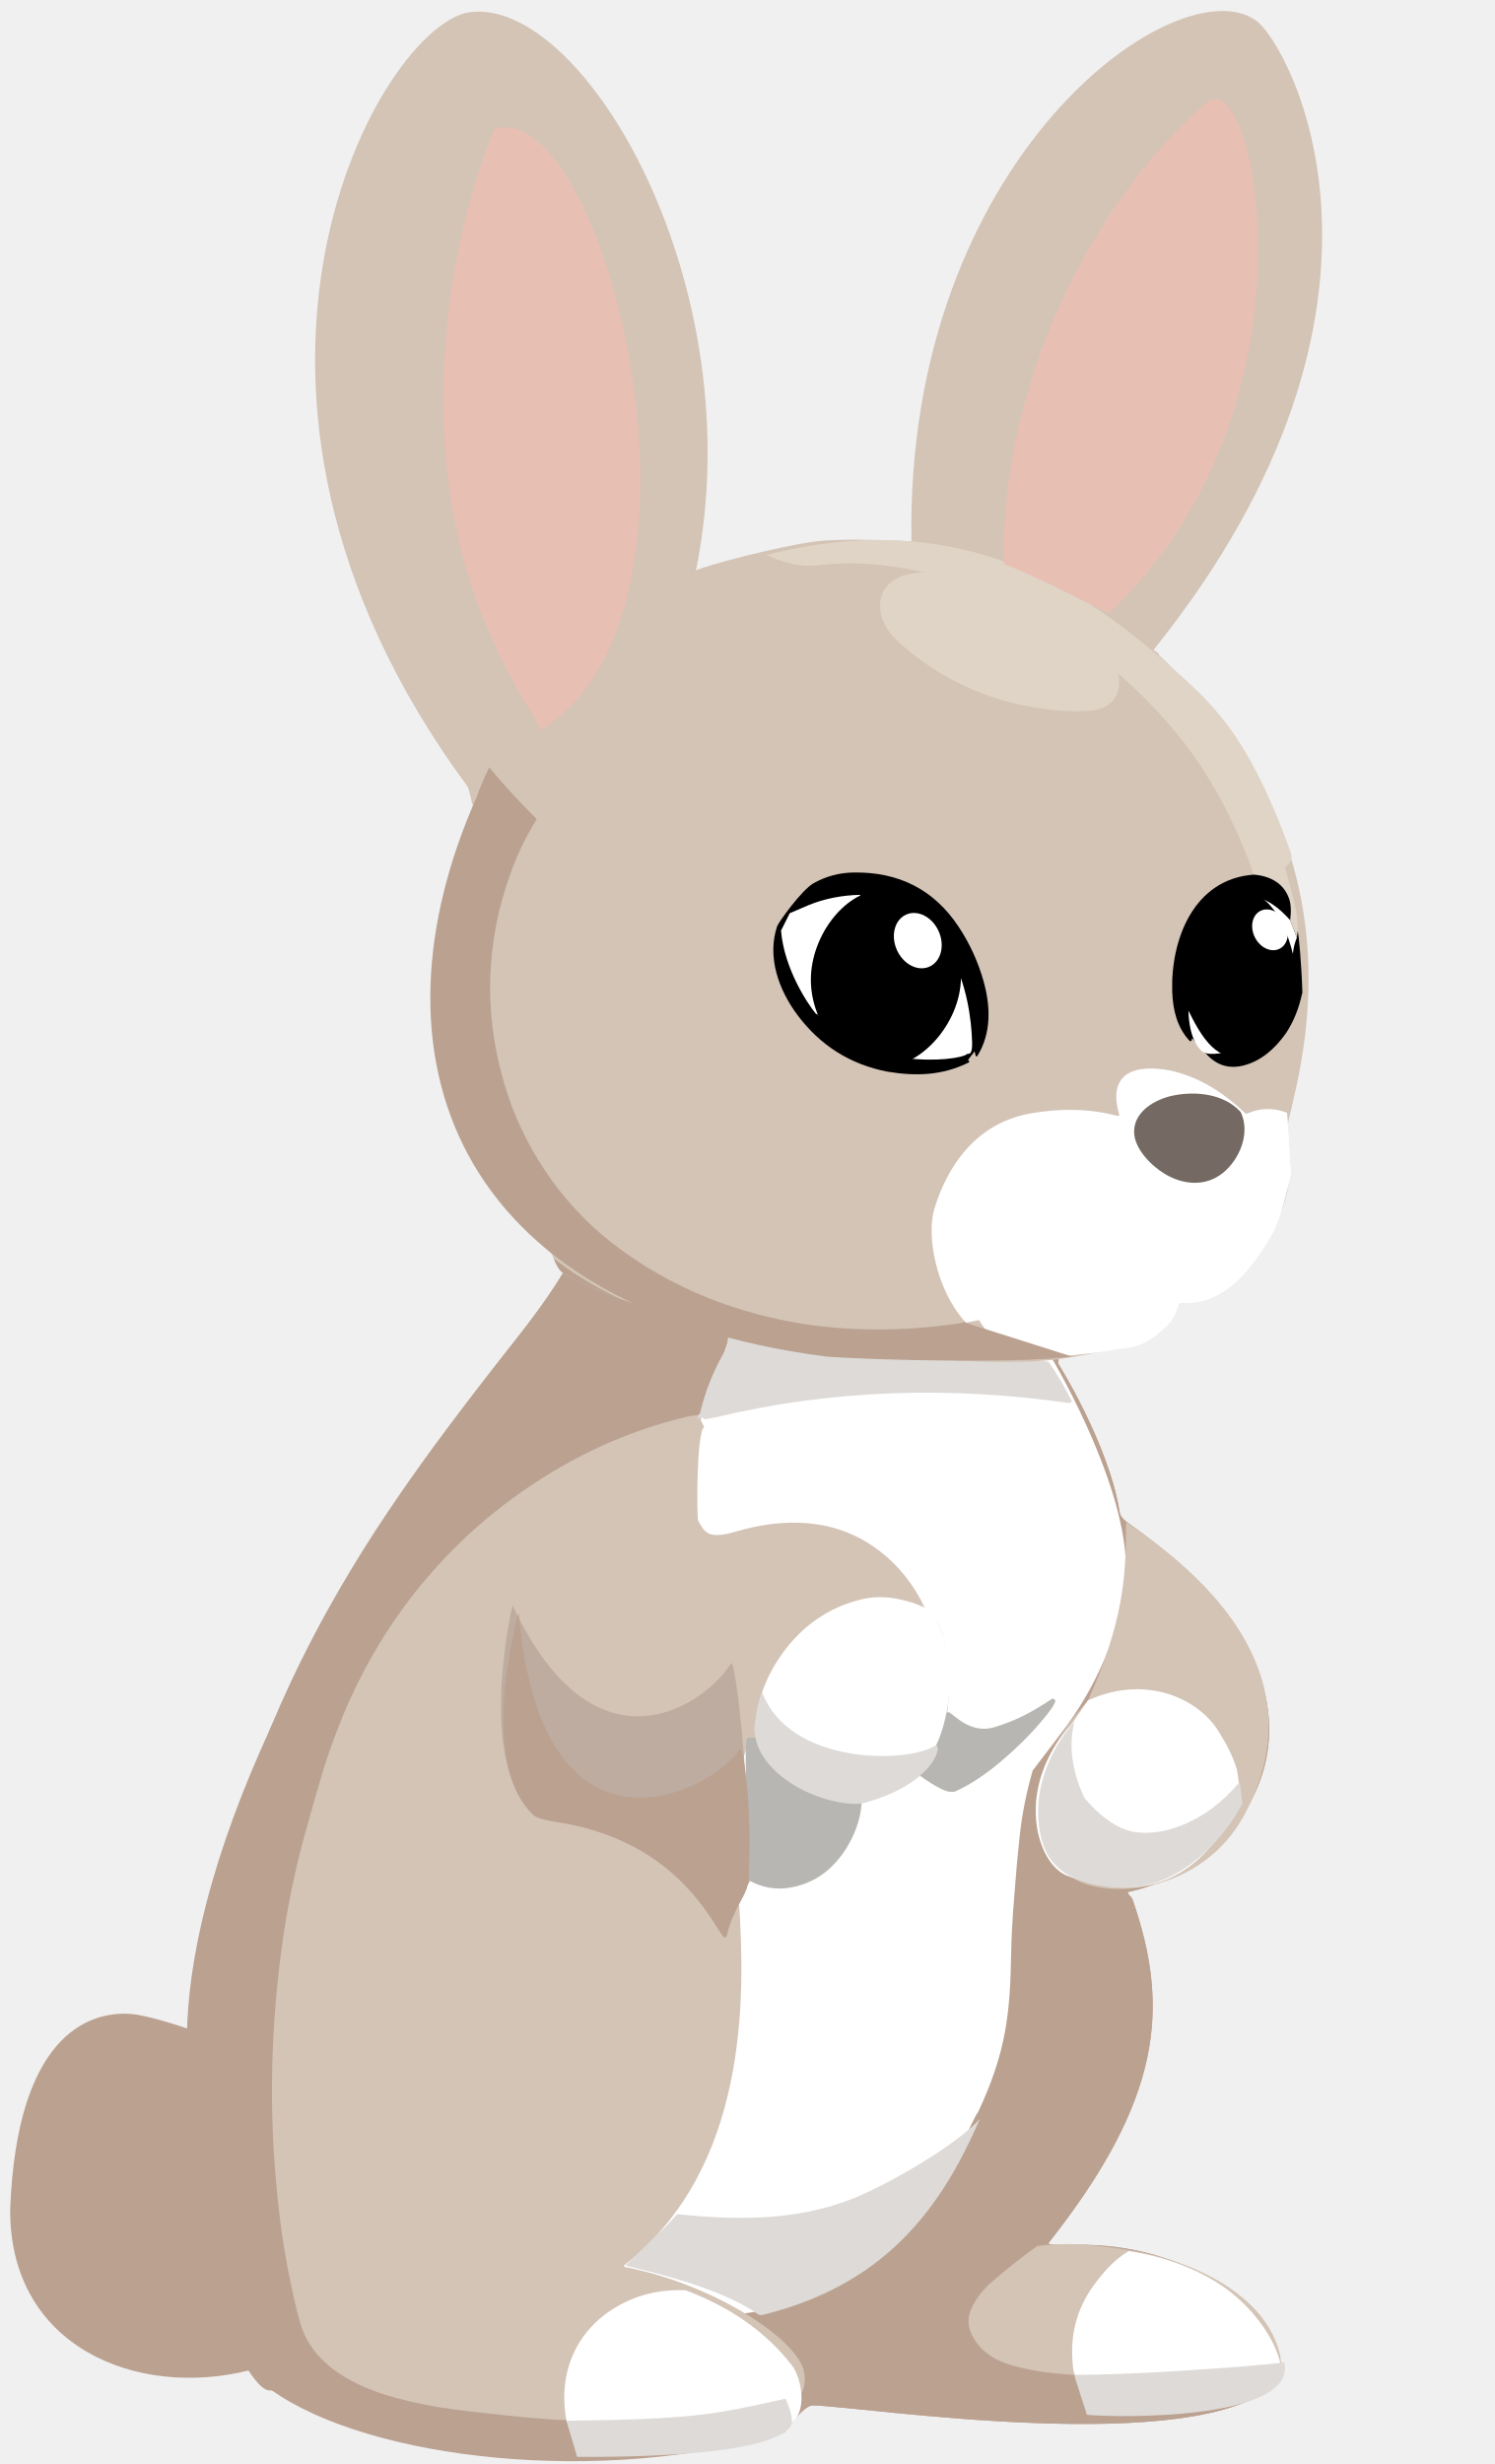
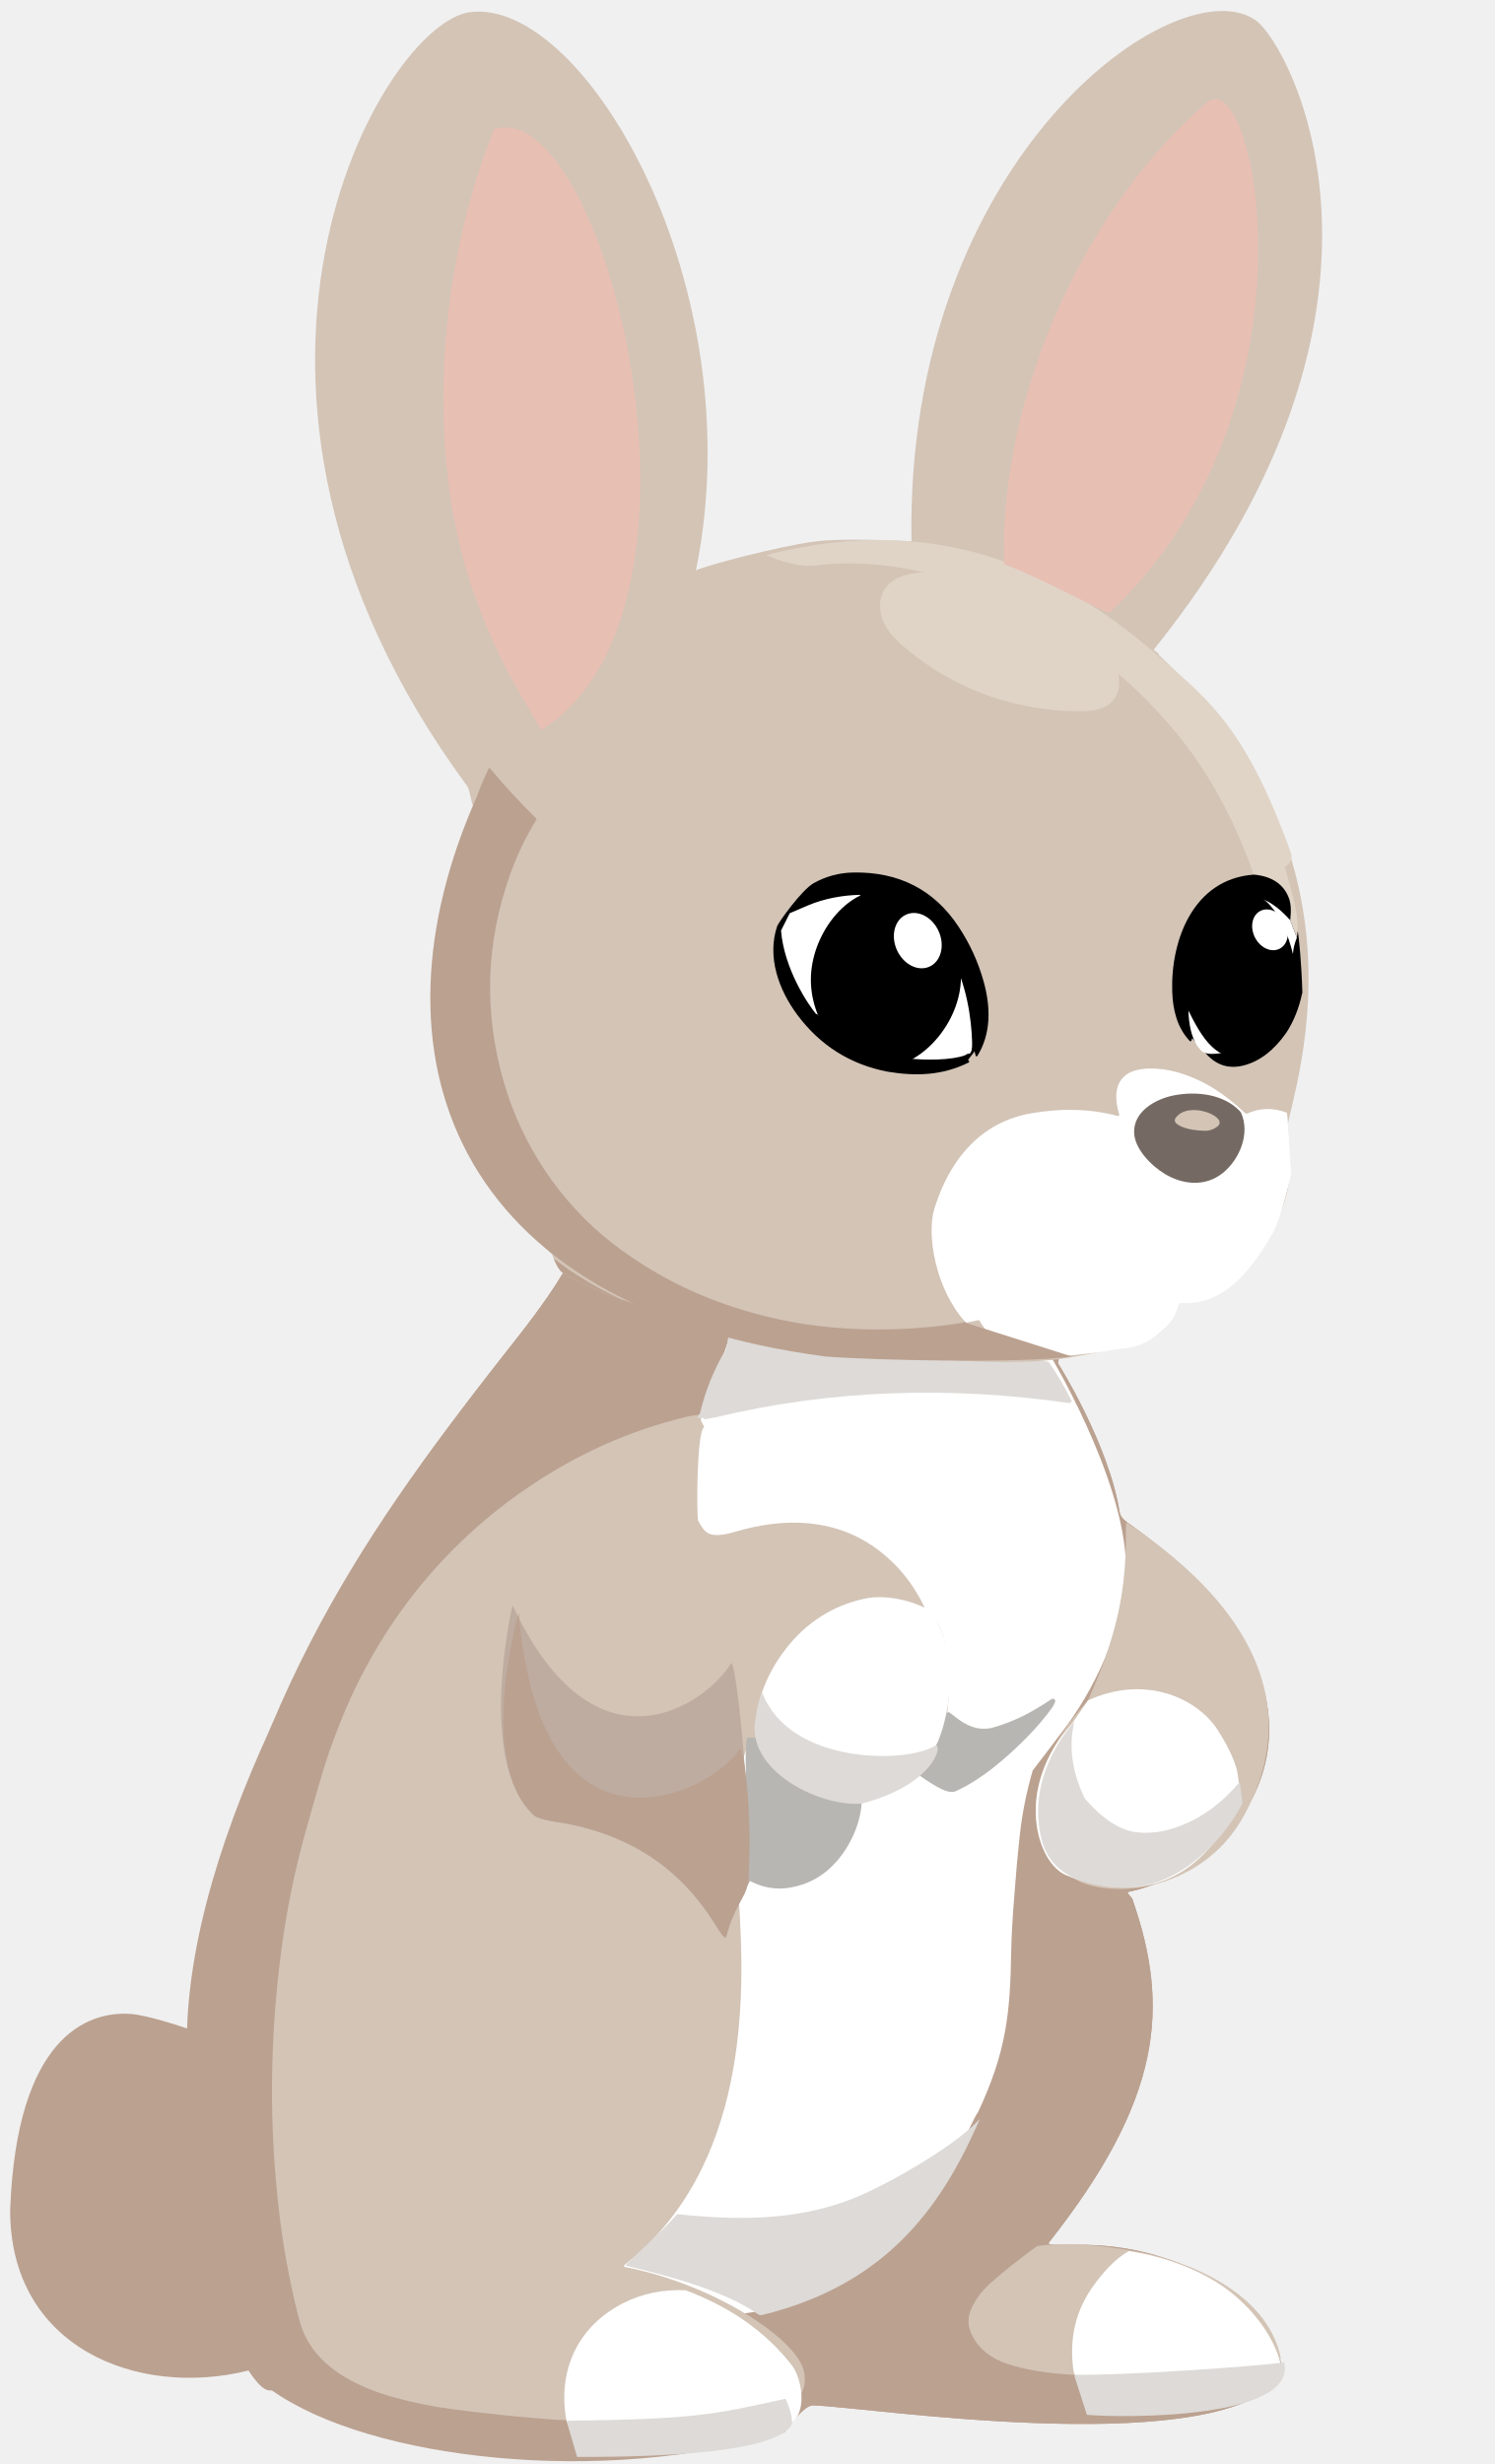
<svg xmlns="http://www.w3.org/2000/svg" width="100%" height="100%" viewBox="0 0 728 1200" version="1.1" xml:space="preserve" style="fill-rule:evenodd;clip-rule:evenodd;stroke-linejoin:round;stroke-miterlimit:2;">
  <g id="Body">
    <path d="M515.407,664.054C515.407,664.054 540.165,703.406 545.357,736.59C545.81,739.483 549.257,741.587 551.64,743.298C668.35,827.097 607.643,909.142 549.619,921.383C548.362,921.649 551.275,924.105 551.5,924.748C570.028,977.699 565.945,1022.39 510.753,1092.296C509.794,1093.51 518.365,1093.39 522.186,1093.296C598.364,1091.417 634.342,1148.179 621.49,1160.583C583.398,1197.346 421.637,1172.122 395.917,1171.444C391.27,1171.321 382.09,1184.56 382.09,1184.56C293.53,1210.98 180.247,1197.978 132.466,1164.17C88.97,1133.395 88.935,987.098 91.115,987.91C94.54,885.042 172.81,752.09 243.59,662.09C253.511,649.475 265.42,634.727 274.22,619.96C274.35,619.74 274.276,619.953 274.276,619.953C274.276,619.953 306.823,507.07 413.933,518.906C531.192,531.863 515.407,664.054 515.407,664.054Z" style="fill:rgb(187,161,144);" />
    <path d="M515.407,664.054C515.407,664.054 540.165,703.406 545.357,736.59C545.81,739.483 549.257,741.587 551.64,743.298C668.35,827.097 607.643,909.142 549.619,921.383C548.362,921.649 551.275,924.105 551.5,924.748C570.028,977.699 565.945,1022.39 510.753,1092.296C509.794,1093.51 518.365,1093.39 522.186,1093.296C598.364,1091.417 634.342,1148.179 621.49,1160.583C583.398,1197.346 421.637,1172.122 395.917,1171.444C391.27,1171.321 382.09,1184.56 382.09,1184.56C293.53,1210.98 197.626,1192.07 132.466,1164.17C131.685,1163.836 128.779,1166.315 121.033,1154.474C66.624,1168.022 4.593,1142.997 4.96,1076.03C8.133,991.923 42.627,979.39 63.497,980.8C71.722,981.356 88.935,987.098 91.115,987.91C91.54,984.042 92.072,985.154 92.72,981.25C116.939,835.395 172.81,752.09 243.59,662.09C253.511,649.475 265.42,634.727 274.22,619.96C274.35,619.74 274.276,619.953 274.276,619.953C274.276,619.953 306.823,507.07 413.933,518.906C531.192,531.863 515.407,664.054 515.407,664.054Z" style="fill:rgb(187,161,144);" />
    <path d="M510.51,658.65C510.927,658.622 547.06,718.91 548.39,761.36C549.214,787.644 535.12,819.16 519.72,840.24C517.518,843.252 502.99,862.26 502.99,862.26C499.943,872.733 497.837,883.313 496.67,894C495.683,902.96 494.853,912.1 494.18,921.42C494.18,921.42 492.73,937.82 492.52,950.25C492.03,980.34 490.24,999.14 476.25,1028.92C472.417,1032.227 448.8,1105.578 372.8,1124.772C344.29,1131.971 318.793,1121.39 297.566,1104.33C335.259,1027.357 348.169,990.537 355.73,939.6C356.991,931.104 365.232,916.118 365.23,916.02C364.517,882.367 356.43,759.26 340.82,748.13C340.647,748.007 339.41,744.1 338.35,740.9C333.417,726.009 334.03,711.61 339.22,696.94C339.627,695.8 356.489,646.917 357.27,647.07C415.4,658.44 455.03,662.35 510.51,658.65Z" style="fill:white;fill-rule:nonzero;" />
    <path d="M340.01,689.15L343.02,694.99C339.18,696.79 339.275,739.237 340.05,740.59C343.19,746.07 344.59,749.97 358.39,745.91C381.392,739.143 405.67,739.17 426.11,753.66C436.717,761.187 444.91,771.173 450.69,783.62C466.743,792.08 463.295,842.062 456.88,850.62C409.661,913.609 369.147,849.587 368,848.18C363.67,842.868 356.027,866.65 359.965,926.748C362.973,972.642 364.543,1055.787 304.15,1103.12C303.791,1103.401 303.931,1103.974 304.38,1104.06C347.447,1112.333 389.308,1139.554 391.7,1155.58C394.594,1174.973 375.46,1180.03 275.83,1178.59C273.463,1178.597 271.147,1178.513 268.88,1178.34C253.86,1177.207 238.15,1175.593 221.75,1173.5C211.583,1172.2 201.797,1170.26 192.39,1167.68C173.13,1162.41 152.2,1152.1 146.22,1131.31C144.453,1125.157 142.557,1116.967 140.53,1106.74C137.597,1091.98 135.4,1075.21 133.94,1056.43C131.247,1021.91 132.243,986.643 136.93,950.63C139.463,931.13 143.32,912.003 148.5,893.25C152.42,879.07 155.553,868.197 157.9,860.63C159.54,855.323 161.88,848.747 164.92,840.9C174.28,816.7 187.68,793.17 204.54,772.54C223.733,749.06 246.657,729.653 273.31,714.32C292.683,703.167 313.347,694.987 335.3,689.78C336.453,689.507 338.023,689.297 340.01,689.15Z" style="fill:rgb(211,196,182);fill-rule:nonzero;" />
    <path d="M552.79,1096.31C575.62,1100.13 617.356,1115.405 623.82,1148.446C625.085,1154.915 535.187,1156.334 528.824,1156.583C528.592,1156.592 522.68,1156.56 522.34,1156.54C511.54,1155.88 500.47,1154.49 490.73,1151.27C483.29,1148.81 477.08,1144.49 473.45,1137.3C471.343,1133.14 471.157,1129.007 472.89,1124.9C474.837,1120.273 477.927,1116.023 482.16,1112.15C487.627,1107.15 498.687,1098.37 505.34,1093.81C521.327,1091.637 537.81,1093.803 552.79,1096.31Z" style="fill:rgb(211,196,182);fill-rule:nonzero;" />
    <path d="M548.62,741.42C642.73,804.11 617.494,862.553 606.17,883.71C585.497,922.335 537.582,926.057 521.255,913.627C501.96,898.937 493.175,869.141 529.9,828.12C546.985,790.194 548.547,768.056 548.422,742.279C548.419,741.7 548.611,741.414 548.62,741.42Z" style="fill:rgb(211,196,182);fill-rule:nonzero;" />
    <path d="M623.833,1151.52C618.113,1172.573 567.723,1172.257 528.49,1171.864C528.143,1171.044 522.94,1155.093 522.88,1154.66C520.607,1138.92 523.92,1124.98 532.82,1112.84C536.887,1107.3 542.543,1100.457 549.79,1096.31C567.29,1098.9 586.51,1105.79 600.39,1117.08C610.697,1125.473 620.74,1138.287 623.833,1151.52Z" style="fill:white;fill-rule:nonzero;" />
    <path d="M333.95,1115.39C354.35,1123.05 372.49,1134.81 385.83,1152.13C390.32,1157.96 394.019,1175.731 384.06,1180.887C366.954,1189.744 312.52,1193.388 280,1191.581C280.293,1191.668 276.237,1179.083 275.83,1178.59C271.46,1154.03 281.72,1132.66 303.7,1121.58C312.86,1116.96 322.943,1114.897 333.95,1115.39Z" style="fill:white;fill-rule:nonzero;" />
    <path d="M625.49,1150.52C631.997,1178.127 547.28,1177.677 529.4,1176.05L523.42,1157.5L523.49,1156.54C547.723,1156.933 610.77,1152.573 625.49,1150.52Z" style="fill:rgb(221,218,215);" />
    <path d="M384.87,1182.01C374.955,1193.735 327.994,1196.696 281.09,1196.56L276,1179.2C276.52,1179.007 276.906,1178.933 277.16,1178.93C337.633,1178.137 346.993,1176.15 382.58,1168.21C382.58,1168.21 387.669,1178.7 384.87,1182.01Z" style="fill:rgb(221,218,215);" />
    <path d="M444.96,862.46C445.678,861.739 433.507,838.837 462.243,833.84C465.289,835.76 473.211,844.625 484.43,841.13C493.391,838.339 500.377,835.317 512.21,827.47C512.476,827.294 512.76,827.28 513,827.32C513.73,827.42 514.19,828.17 513.92,828.85C513.46,830.017 512.897,831.057 512.23,831.97C506.13,840.37 498,848.903 487.84,857.57C480.087,864.183 472.613,869.12 465.42,872.38C464.567,872.767 462.869,872.767 461.65,872.46C455.74,870.973 444.96,862.46 444.96,862.46Z" style="fill:rgb(183,182,178);" />
    <path d="M364,846.294C364.198,846.069 421.692,844.778 419.64,878.38C419.038,888.235 414.187,898.807 407.62,906.36C401.46,913.447 393.86,917.76 384.82,919.3C378.047,920.46 371.517,919.367 365.23,916.02C365.143,915.973 364.987,915.937 364.76,915.91C364.657,915.899 364.522,915.875 364.356,915.839C364.592,915.842 364.71,915.385 364.71,914.47C364.71,897.462 361.847,848.748 364,846.294Z" style="fill:rgb(183,182,178);" />
    <path d="M453.69,784.62C470.537,810.547 459.231,845.5 455.12,851.37C417.418,905.205 357.53,863.281 371.16,824.14C373.86,816.387 377.87,809.157 383.19,802.45C393.103,789.943 405.667,782 420.88,778.62C430.807,776.413 443.743,779.08 453.69,784.62Z" style="fill:white;fill-rule:nonzero;" />
    <path d="M602.73,879.471C596.604,890.203 575.578,935.162 519.573,913.396C504.956,907.715 493.527,871.072 522.06,839.57L529.9,828.12C557.947,815.313 583.44,827.12 593.35,842.92C596.934,848.634 600.194,854.528 602.257,861.207C602.835,863.079 604.826,875.801 602.73,879.471Z" style="fill:white;fill-rule:nonzero;" />
    <path d="M371.245,824.27L371.16,824.14C371.213,824.12 371.267,824.103 371.32,824.09L371.245,824.27ZM455.12,850.37C459.693,847.547 456.784,868.735 419.64,878.38C399.193,880.147 362.225,861.969 368.13,836.23C368.583,831.823 369.621,828.169 371.245,824.27C384.494,859.44 441.326,858.887 455.12,850.37Z" style="fill:rgb(221,218,215);" />
    <path d="M546.14,919.34C520.86,918.36 510.333,908.601 507.16,895.23C500.683,867.935 516.613,845.983 523.28,838.57C519.98,851.743 523,864.84 528.34,875.86C536.237,885.189 545.093,891.197 553,892.27C559.993,893.223 567.43,892.153 575.31,889.06C585.963,884.88 595.437,877.837 603.73,867.93C603.797,868.417 603.877,868.677 603.97,868.71L605.17,878.35C594.06,899.48 571.278,920.315 546.14,919.34Z" style="fill:rgb(221,218,215);" />
    <path d="M477.25,1031.92C458.023,1076.607 430.271,1112.939 371.351,1127.412C370.598,1127.597 369.811,1127.512 369.181,1127.062C352.971,1115.492 324.08,1107.98 304.66,1103.38C304.32,1103.3 324.69,1084.577 329.83,1078.33C359.057,1081.39 387.38,1081.61 414.8,1070.99C430.8,1064.797 465.417,1045.227 477.25,1031.92Z" style="fill:rgb(221,218,215);fill-rule:nonzero;" />
    <path d="M522.06,682.42C521.44,683.053 520.923,683.34 520.51,683.28C463.03,674.98 404.4,676.69 348.27,690.32C347.497,690.507 345.793,690.81 343.16,691.23C342.787,690.397 341.74,690.317 340.02,690.99L340.01,689.15C340.563,688.857 340.877,688.557 340.95,688.25C343.53,677.29 347.717,666.94 353.51,657.2C353.803,657.32 355.12,647.943 355.46,647.07C401.39,659.09 444.88,664.11 495.46,660.43C496.02,660.32 496.61,660.36 497.16,660.54C501.387,661.913 505.683,662.76 510.05,663.08C510.46,663.11 510.84,663.33 511.08,663.68C515.2,669.72 518.86,675.967 522.06,682.42Z" style="fill:rgb(221,218,215);fill-rule:nonzero;" />
    <g transform="matrix(1.615615,0,0,1.245855,173.1478,72.37901)">
      <path d="M118.13,678.803C117.737,682.845 113.845,688.123 111.919,698.37C110.482,706.008 103.206,662.498 60.749,654.138C55.286,653.062 53.971,651.809 53.532,651.259C36.336,629.767 47.342,569.405 47.342,569.405C72.356,638.904 105.784,607.886 113.151,592.226C114.852,588.612 120.057,658.944 118.13,678.803Z" style="fill:rgb(190,172,160);" />
    </g>
    <g transform="matrix(1.615615,0,0,1.245855,173.1478,72.37901)">
      <path d="M118.13,678.803C117.737,682.845 113.845,688.123 111.919,698.37C110.482,706.008 103.206,662.498 60.749,654.138C55.286,653.062 53.971,651.809 53.532,651.259C36.336,629.767 49.199,572.46 49.199,572.46C56.263,677.275 108.265,641.598 115.632,625.938C117.333,622.324 120.057,658.944 118.13,678.803Z" style="fill:rgb(187,161,144);" />
    </g>
  </g>
  <g id="Head">
    <path d="M513.51,662.2C460.999,668.383 320.995,648.522 274.22,619.96C271.208,618.121 269.019,610.979 268.86,610.83C198.227,544.725 201.777,470.52 230.695,392.839C231.353,391.072 248.042,324.468 338.985,277.809C343.705,275.388 378.939,266.143 396.434,263.791C412.131,261.681 443.95,263.7 443.95,263.7C519.67,278.65 563.477,318.148 564.33,318.937C678.777,424.739 623.736,543.816 626.515,553.807C634.149,581.264 618.906,617.741 572.373,634.643C569.988,635.509 567.288,652.497 553.285,654.863C545.927,656.107 526.899,660.623 513.51,662.2Z" style="fill:rgb(211,196,182);" />
    <path d="M338.985,277.809C338.045,282.444 307.332,481.395 230.695,392.839C229.461,391.414 229.003,384.799 227.468,382.713C83.766,187.533 186.153,11.445 228.909,5.928C284.583,-1.256 367.042,139.468 338.985,277.809Z" style="fill:rgb(211,196,182);" />
    <path d="M564.33,318.937C451.486,350.274 443.95,263.7 443.95,263.7C440.67,76.65 574.187,-17.644 611.967,10.157C627.868,21.858 697.45,147.556 561.934,316.407C561.707,316.688 565.449,318.626 564.33,318.937Z" style="fill:rgb(211,196,182);" />
    <path d="M626.84,541.94C626.84,541.94 628.79,571.7 628.76,571.92C628.76,571.92 623.725,593.662 620.11,600C612.325,613.648 598.307,636.503 574.906,634.49C572.078,634.247 577.39,654.13 530.1,659.2C519.368,660.351 509.783,661.747 500.61,659.18C496.643,658.067 463.277,656.606 470.07,589.244C471.427,575.787 489.467,607.139 523.349,596.591C536.77,592.413 538.959,574.987 579.269,576.047C592.842,576.404 620.273,539.38 626.84,541.94Z" style="fill:white;fill-rule:nonzero;" />
    <path d="M626.84,541.94C626.84,541.94 628.79,571.7 628.76,571.92C628.76,571.92 623.725,593.662 620.11,600C612.325,613.648 598.231,633.503 574.83,631.49C572.002,631.247 570.6,664.2 530.31,655.56C530.018,655.497 530.39,656.13 530.1,656.2C519.613,658.753 509.783,658.747 500.61,656.18C496.643,655.067 492.083,651.197 486.93,648.57L479.31,642.87C478.97,642.62 478.54,642.53 478.13,642.61L470.33,644.21C470.877,644.497 470.176,643.86 470.05,643.72C455.507,627.482 451.277,601.142 455.07,588.78C459.037,575.85 470.328,547.748 502.21,542.2C516.058,539.79 530.327,539.737 544.36,543.49C544.83,543.62 545.26,543.18 545.12,542.71C543.36,536.64 542.46,529.72 547.02,524.75C552.55,518.71 565.82,520.06 573.13,522.12C586.2,525.8 596.62,532.79 606.4,542.07C606.71,542.36 607.16,542.44 607.55,542.27C613.843,539.49 620.273,539.38 626.84,541.94Z" style="fill:white;fill-rule:nonzero;" />
    <path d="M302.045,632.56C290.976,628.612 281.476,624.391 274.22,619.96C272.228,618.744 270.596,615.208 269.673,612.91C279.327,620.426 290.115,626.935 302.045,632.56ZM232.288,387.901C233.459,384.569 235.363,379.703 238.293,373.731C245.495,382.41 253.098,390.687 261.1,398.56C261.3,398.76 261.34,399.08 261.19,399.32C256.157,407.387 251.93,416.203 248.51,425.77C236.563,459.19 235.533,492.97 245.42,527.11C254.26,557.62 272.7,585.47 297.91,605.19C312,616.21 328.4,625.6 345.24,632.24C368.013,641.207 391.853,646.207 416.76,647.24C433.993,647.953 451.05,646.997 467.93,644.37C468.57,644.27 469.277,644.053 470.05,643.72C470.783,644.333 470.877,644.497 470.33,644.21L522.06,660.629C498.127,664.078 425.86,662.506 402.086,660.629C219.868,636.775 176.561,513.078 232.288,387.901Z" style="fill:rgb(187,161,144);" />
    <path d="M628.76,415.38C631.215,422.227 619.153,426.667 610.72,425.96C580.736,329.821 475.709,265.559 397.405,275.377C386.396,276.757 373.784,270.363 373.21,270.33C464.463,246.83 523.91,284.05 567.33,322.2C588.523,340.813 607.18,355.18 628.76,415.38Z" style="fill:rgb(224,212,199);fill-rule:nonzero;" />
    <path d="M631.65,456.73L628.38,448.11C629.44,444.57 619.153,426.667 610.72,425.96C600.9,398.25 587.13,372.85 568.35,350.84C561.63,342.97 552.36,333.92 545.17,327.3C544.91,327.06 544.49,327.3 544.57,327.65C546.9,338.77 541.24,345.45 530.21,346.21C522.43,346.75 513.53,346.173 503.51,344.48C479.663,340.453 458.53,330.587 440.11,314.88C437.197,312.393 434.803,309.89 432.93,307.37C426.72,299.01 426.57,286.75 436.95,281.67C441.17,279.597 445.9,278.633 451.14,278.78C451.35,278.79 451.53,278.63 451.56,278.43C451.59,278.22 451.46,278.02 451.26,277.97C431.567,272.743 411.683,270.54 391.61,271.36C388.04,271.51 382.15,272.61 377.21,272.33C387.463,269.83 396.893,268.213 405.5,267.48C463.29,262.59 519.91,284.05 563.33,322.2C584.523,340.813 601.09,362.837 613.03,388.27C620.017,403.143 625.8,420.18 630.38,439.38C632.073,446.453 632.497,452.237 631.65,456.73Z" style="fill:rgb(224,212,199);fill-rule:nonzero;" />
    <g id="Nose">
      <path d="M604.56,542.14C608.92,552.04 603.83,564.66 595.54,571.3C587.15,578.01 576.27,577.11 567.31,571.7C560.7,567.72 552.8,559.67 552.4,551.84C551.87,541.36 562.75,535.21 571.75,533.46C582.65,531.35 595.92,532.74 603.92,541.17C604.19,541.45 604.41,541.78 604.56,542.14Z" style="fill:rgb(117,106,99);fill-rule:nonzero;" />
    </g>
    <g id="Eyes">
      <g id="Right-eye">
        <path d="M632.028,453.515C632.562,454.892 633.967,469.614 634.336,483.643C634.337,483.679 634.253,483.644 634.24,483.69C632.7,490.97 630.133,497.377 626.54,502.91C620.613,511.417 613.777,516.717 606.03,518.81C598.89,520.737 592.793,518.967 587.74,513.5L580.63,505.58C580.557,506.133 580.443,506.547 580.29,506.82C580.12,507.13 579.69,507.19 579.44,506.93C573.33,500.49 571.24,491.74 570.95,483.01C570.11,457.86 581.26,428.01 610.72,425.96C619.153,426.667 625.619,430.498 628.05,438.21C629.33,442.27 628.38,448.11 628.38,448.11L631.65,456.73C631.65,456.73 631.966,454.652 632.028,453.515Z" />
        <path d="M628.38,448.11L631.65,456.73C630.663,459.07 630.04,461.497 629.78,464.01C629.28,468.83 628.567,473.78 627.98,478.58C627.97,478.66 628.06,478.59 627.98,478.58L627.97,478.58C627.89,478.57 627.82,478.49 627.83,478.41C628.003,472.697 624.907,511.56 602.621,512.08C595.227,512.253 588.231,515.127 584.669,511.285C570.479,495.977 583.638,441.256 608.96,437.29C608.76,437.17 608.84,436.86 609.07,436.86C616.81,436.82 623.36,442.57 628.38,448.11Z" style="fill:white;fill-rule:nonzero;" />
        <g transform="matrix(1.240362,-0.296769,0.17938,0.749729,-342.4911,327.9106)">
          <path d="M698.824,418.652C711.242,418.652 716.442,440.164 716.442,466.284C716.442,492.405 702.526,525.224 690.195,522.798C678.904,520.577 675.313,507.275 672.08,481.209C668.907,455.621 686.405,418.652 698.824,418.652Z" />
        </g>
      </g>
      <g id="Left-eye">
        <path d="M474.69,512.02L471.47,516.24L471.87,516.56C472.18,516.81 472.13,517.3 471.77,517.47C458.94,523.82 446.11,524.21 432.27,521.92C414.143,518.4 399.523,509.2 388.41,494.32C379.3,482.11 373.48,466.09 378.53,451.05C379.203,449.183 390.467,433.373 396.34,430.1C402.32,426.76 408.773,425.033 415.7,424.92C437.873,424.553 454.91,433.31 466.81,451.19C472.343,459.517 476.447,468.487 479.12,478.1C482.53,490.39 482.83,503.29 476.03,514.27C475.82,514.61 475.3,514.53 475.21,514.14L474.69,512.02Z" style="fill-rule:nonzero;" />
        <path d="M380.41,453.21L384.67,444.74C387.997,443.267 391.04,441.963 393.8,440.83C401.46,437.69 409.83,436.01 418.91,435.79C419.15,435.79 418.775,436.198 419.02,436.22C464.256,440.27 472.797,484.562 473.478,507.47C473.69,514.616 471.574,512.869 471.048,513.32C466.566,517.165 418.807,521.15 397.92,493.75C397.784,493.571 397.72,494.12 397.58,493.95C393.587,489.25 381.93,471.857 380.41,453.21Z" style="fill:white;fill-rule:nonzero;" />
        <g transform="matrix(1.178753,-0.056806,0.052019,1.079435,-111.396,-12.74662)">
          <path d="M439.245,436.454C454.698,436.454 470.543,455.253 470.543,475.74C470.543,496.227 453.607,516.195 438.154,516.195C422.7,516.195 408.538,497.721 408.538,477.234C408.538,456.747 423.791,436.454 439.245,436.454Z" />
        </g>
      </g>
    </g>
    <g id="Ears">
      <path d="M587.68,49.98C611.812,29.155 645.996,199.45 540.3,298.43C539.419,299.255 505.617,280.717 489.45,274.93C489.12,274.81 488.927,274.49 488.92,274.13C487.267,187.037 531.777,98.222 587.68,49.98Z" style="fill:rgb(232,191,179);fill-rule:nonzero;" />
      <path d="M240.72,62.91C294.113,45.343 357.8,296.687 263.62,355.56C260.953,350.887 258.227,346.23 255.44,341.59C244.427,323.257 235.617,303.917 229.01,283.57C207.09,216.03 213.86,128.98 240.72,62.91Z" style="fill:rgb(232,191,179);fill-rule:nonzero;" />
    </g>
  </g>
  <g id="Details">
+     <path id="Nose1" d="M572.82,547.02C572.12,546.39 571.99,545.34 572.53,544.56C578.72,535.61 598.77,544 593.02,548.55C591.12,550.05 589.02,550.767 586.72,550.7C582.05,550.56 575.99,549.85 572.82,547.02Z" style="fill:rgb(211,196,182);fill-rule:nonzero;" />
    <g id="Eye">
      <g transform="matrix(-0.336766,-0.663127,0.657377,-0.333845,618.5739,452.8317)">
        <ellipse cx="0" cy="0" rx="13.89" ry="11.15" style="fill:white;" />
      </g>
      <g transform="matrix(-0.40833,-0.912834,0.912834,-0.40833,447.02,458.1)">
        <ellipse cx="0" cy="0" rx="13.89" ry="11.15" style="fill:white;" />
      </g>
    </g>
  </g>
</svg>
